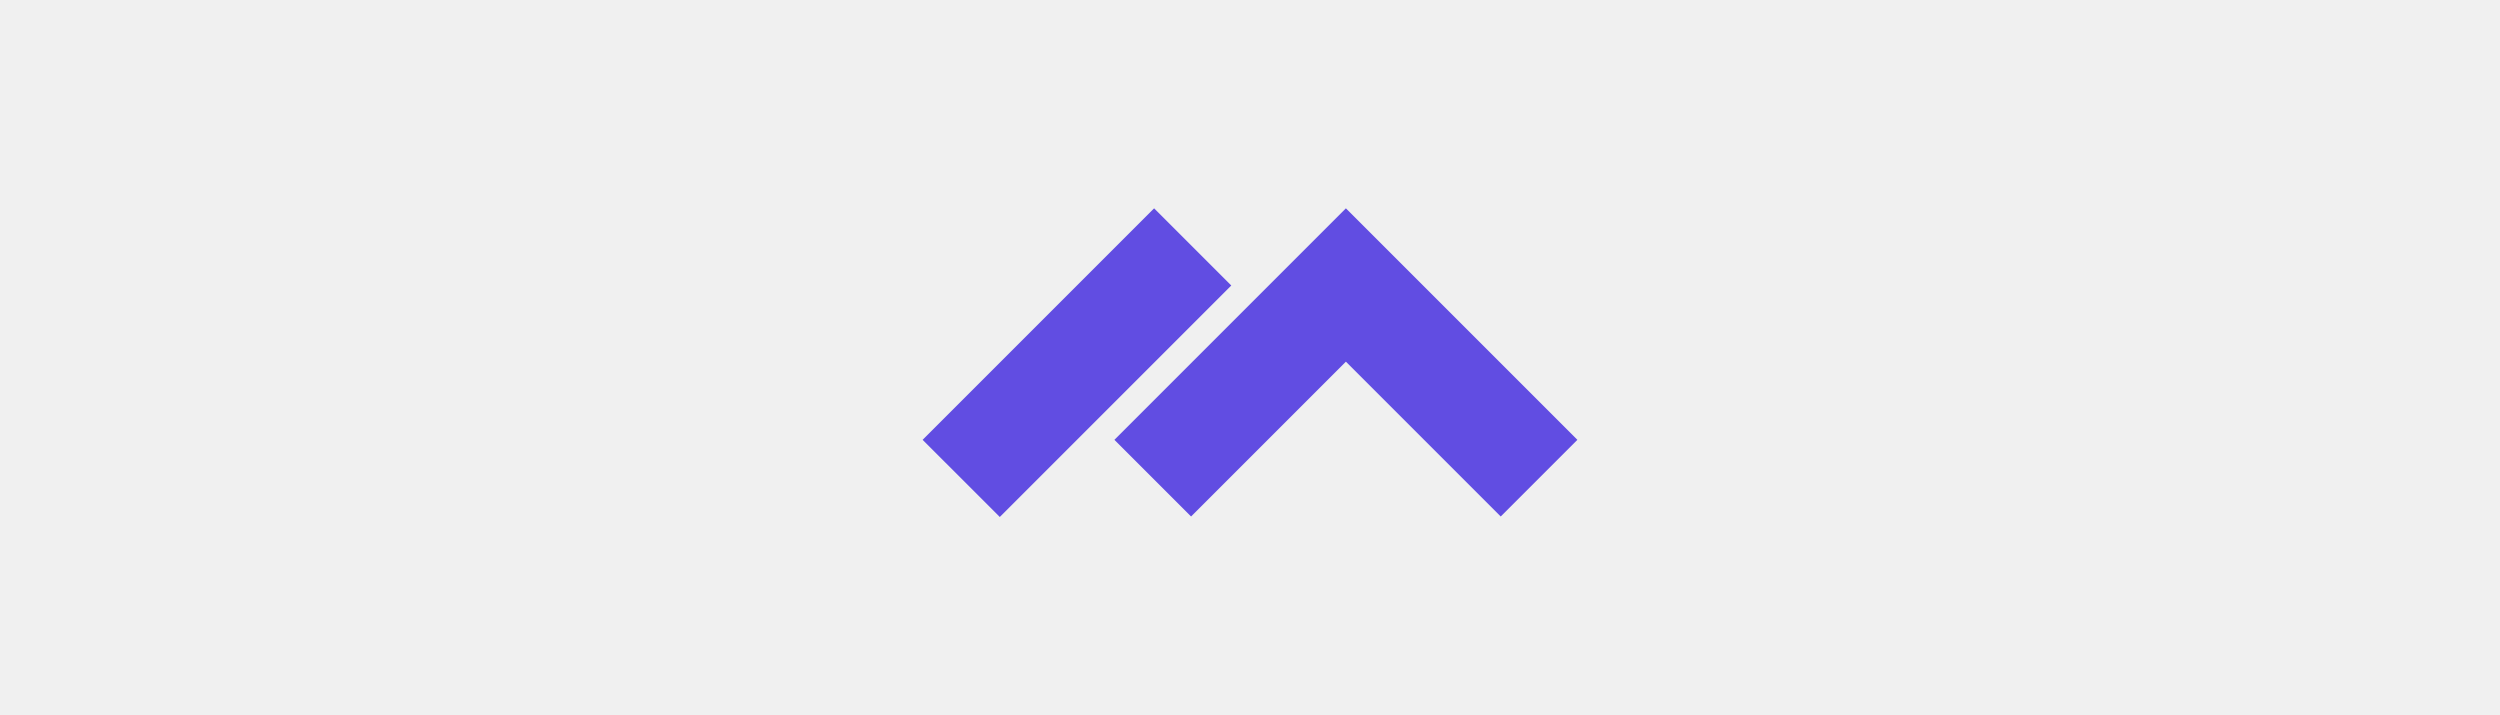
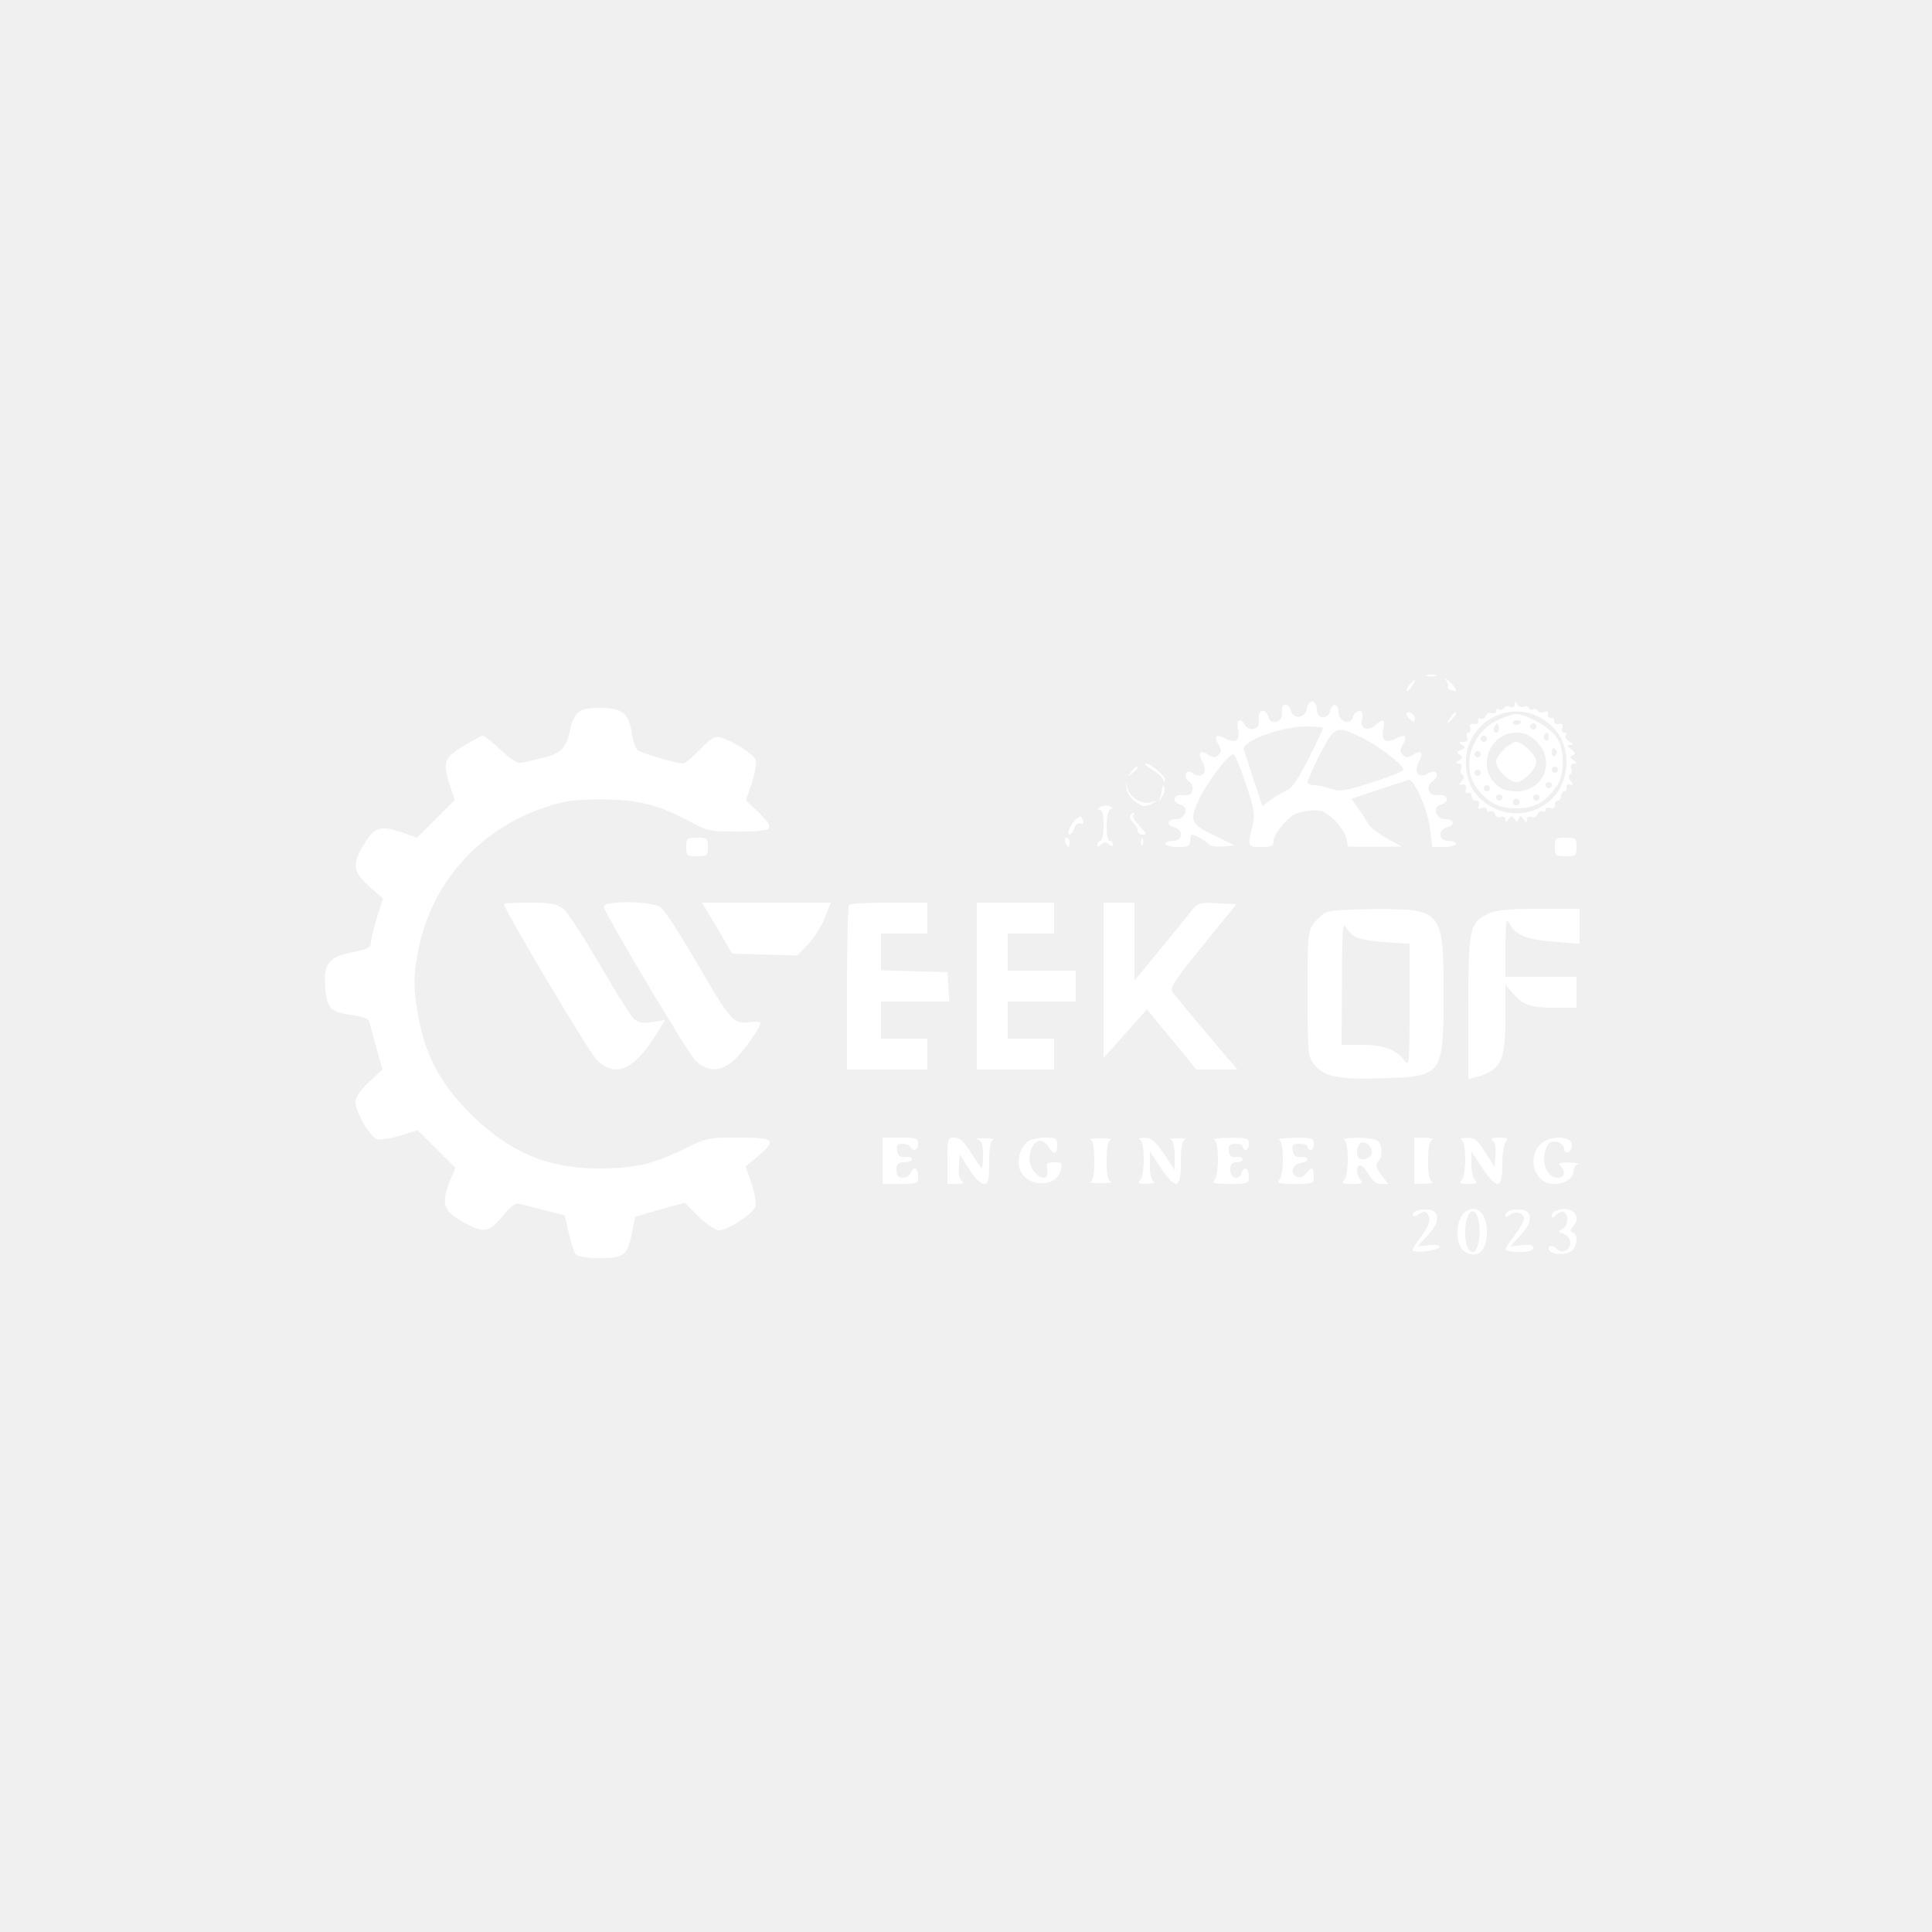
- <svg xmlns="http://www.w3.org/2000/svg" width="70px" height="20px" viewBox="0 0 24 24" fill="rgb(97, 77, 226)">
-   <path d="M11.371 9.593L8.778 7L1 14.778L3.593 17.371L11.371 9.593Z" />
-   <path d="M15.222 7L23 14.778L20.424 17.354L15.222 12.152L10.02 17.354L7.444 14.778L15.222 7Z" />
+ <svg xmlns="http://www.w3.org/2000/svg" version="1.0" width="625pt" height="625pt" viewBox="0 0 625 625" preserveAspectRatio="xMidYMid meet">
+   <g transform="translate(0,625) scale(0.1,-0.1)" fill="#ffffff" stroke="none">
+     <path d="M4618 4063 c6 -2 18 -2 25 0 6 3 1 5 -13 5 -14 0 -19 -2 -12 -5z" />
+     <path d="M4678 4049 c6 -9 9 -18 6 -21 -2 -3 2 -8 11 -11 22 -9 18 7 -7 29 -14 12 -18 13 -10 3z" />
+     <path d="M4560 4035 c-7 -9 -11 -17 -9 -20 3 -2 10 5 17 15 14 24 10 26 -8 5z" />
+     <path d="M4228 3958 c-4 -31 -43 -37 -51 -9 -8 30 -35 27 -30 -3 6 -31 -36 -46 -44 -15 -8 30 -34 24 -31 -8 2 -20 -2 -28 -16 -31 -10 -2 -23 3 -28 12 -15 27 -30 18 -23 -13 8 -36 -8 -48 -41 -30 -30 16 -39 7 -22 -20 10 -16 10 -23 0 -33 -10 -10 -17 -10 -33 0 -28 18 -35 8 -19 -23 18 -33 0 -56 -29 -38 -15 10 -20 9 -25 -2 -3 -8 2 -18 10 -23 9 -5 14 -18 12 -28 -3 -14 -11 -18 -31 -16 -32 3 -38 -23 -8 -31 29 -7 16 -47 -15 -47 -29 0 -32 -20 -4 -27 30 -8 26 -43 -5 -43 -14 0 -25 -4 -25 -10 0 -5 18 -10 40 -10 33 0 40 3 40 20 0 11 3 20 6 20 10 0 49 -23 55 -32 3 -5 23 -8 45 -6 l38 3 -67 33 c-78 37 -82 49 -42 128 26 52 90 134 105 134 5 0 23 -43 40 -96 29 -85 31 -100 21 -139 -16 -63 -15 -65 29 -65 33 0 40 3 40 20 0 11 15 36 33 56 26 28 42 37 78 41 41 5 50 2 82 -26 19 -18 38 -45 42 -61 l6 -29 87 0 87 0 -49 27 c-27 15 -54 36 -60 47 -6 11 -21 34 -33 51 l-21 30 86 29 c48 15 92 30 98 32 18 7 65 -102 71 -163 l6 -54 38 0 c22 0 39 5 39 10 0 6 -11 10 -25 10 -31 0 -35 35 -5 43 28 7 25 27 -4 27 -31 0 -44 40 -15 47 30 8 24 34 -8 31 -33 -4 -44 27 -17 46 24 18 10 40 -16 24 -30 -19 -48 3 -30 37 16 31 9 41 -19 23 -16 -10 -23 -10 -33 0 -10 10 -10 17 0 33 17 27 8 36 -22 20 -33 -18 -49 -6 -41 30 7 33 0 36 -26 13 -26 -23 -51 -11 -43 21 4 18 2 25 -9 25 -8 0 -17 -9 -20 -19 -7 -29 -47 -16 -47 15 0 29 -20 32 -27 4 -8 -30 -43 -26 -43 5 0 32 -27 34 -32 3z m52 -63 c0 -3 -21 -48 -47 -100 -31 -61 -55 -97 -68 -101 -11 -4 -34 -17 -51 -29 l-30 -23 -29 86 c-15 48 -29 92 -31 97 -10 26 119 74 199 75 31 0 57 -2 57 -5z m123 -30 c53 -25 137 -89 137 -105 0 -5 -45 -23 -101 -41 -88 -28 -104 -31 -133 -21 -18 7 -42 12 -54 12 -12 0 -22 4 -22 10 0 5 18 46 40 90 47 91 52 94 133 55z" />
+     <path d="M4900 3971 c0 -7 -6 -11 -15 -8 -8 4 -17 2 -20 -4 -4 -5 -11 -7 -16 -4 -5 4 -9 1 -9 -5 0 -7 -6 -10 -14 -7 -8 3 -17 -1 -20 -9 -3 -9 -11 -12 -16 -9 -6 4 -9 1 -8 -7 2 -7 -4 -12 -14 -10 -12 2 -16 -2 -12 -13 3 -8 1 -15 -5 -15 -6 0 -8 -7 -5 -15 4 -10 0 -15 -12 -15 -16 0 -16 -2 -4 -10 12 -8 12 -10 -4 -16 -14 -5 -15 -9 -4 -15 11 -7 10 -11 -2 -19 -12 -7 -12 -10 -1 -10 7 0 11 -6 8 -15 -4 -8 -2 -17 4 -21 6 -4 6 -11 -2 -20 -10 -12 -10 -15 2 -12 9 2 13 -4 11 -16 -2 -11 1 -15 7 -11 6 3 11 -1 11 -9 0 -9 7 -16 15 -16 9 0 12 -6 9 -15 -5 -11 -2 -13 10 -9 9 3 16 1 16 -6 0 -6 5 -8 10 -5 6 3 13 0 16 -9 3 -8 12 -12 20 -9 8 3 14 -1 14 -8 0 -11 3 -11 10 1 8 12 11 13 19 1 7 -11 9 -11 14 0 4 12 7 11 16 -1 8 -12 11 -12 11 -1 0 7 6 11 14 8 8 -3 17 1 20 9 3 9 10 12 16 9 5 -3 10 -1 10 5 0 7 7 10 15 6 9 -3 15 0 15 9 0 8 5 15 10 15 6 0 10 7 10 15 0 8 5 15 10 15 6 0 9 6 8 13 -2 6 3 11 11 9 12 -3 12 0 2 12 -8 9 -8 16 -2 20 6 4 8 13 4 21 -3 9 1 15 8 15 11 0 11 3 -1 11 -12 8 -12 12 -2 16 10 4 9 8 -5 19 -14 11 -15 13 -3 14 12 0 11 3 -3 11 -9 6 -15 14 -12 20 4 5 1 9 -5 9 -7 0 -9 7 -6 15 4 11 0 15 -12 13 -9 -2 -16 3 -14 10 1 6 -4 11 -10 10 -7 -2 -12 3 -10 11 2 8 -3 11 -12 8 -9 -4 -18 -2 -21 4 -4 5 -10 7 -15 4 -5 -3 -11 -1 -15 5 -4 6 -11 7 -17 4 -6 -4 -14 0 -19 7 -7 12 -9 12 -9 0z m85 -44 c57 -32 87 -88 82 -155 -11 -157 -204 -209 -300 -81 -10 15 -22 48 -24 73 -15 134 126 229 242 163z" />
+     <path d="M4840 3918 c-82 -42 -113 -149 -63 -217 37 -48 71 -66 128 -66 58 0 91 18 129 69 29 38 29 124 0 163 -22 31 -97 73 -129 73 -11 0 -41 -10 -65 -22z m80 -2 c0 -11 -19 -15 -25 -6 -3 5 1 10 9 10 9 0 16 -2 16 -4z m-74 -33 c-10 -10 -19 5 -10 18 6 11 8 11 12 0 2 -7 1 -15 -2 -18z m124 17 c0 -5 -4 -10 -10 -10 -5 0 -10 5 -10 10 0 6 5 10 10 10 6 0 10 -4 10 -10z m1 -49 c63 -63 23 -161 -66 -161 -32 0 -48 6 -69 26 -58 59 -14 164 69 164 27 0 44 -8 66 -29z m39 13 c0 -8 -5 -12 -10 -9 -6 4 -8 11 -5 16 9 14 15 11 15 -7z m-200 -4 c0 -5 -4 -10 -10 -10 -5 0 -10 5 -10 10 0 6 5 10 10 10 6 0 10 -4 10 -10z m225 -39 c3 -5 1 -12 -5 -16 -5 -3 -10 1 -10 9 0 18 6 21 15 7z m-245 -11 c0 -5 -4 -10 -10 -10 -5 0 -10 5 -10 10 0 6 5 10 10 10 6 0 10 -4 10 -10z m250 -50 c0 -5 -4 -10 -10 -10 -5 0 -10 5 -10 10 0 6 5 10 10 10 6 0 10 -4 10 -10z m-250 -10 c0 -5 -4 -10 -10 -10 -5 0 -10 5 -10 10 0 6 5 10 10 10 6 0 10 -4 10 -10z m230 -40 c0 -5 -4 -10 -10 -10 -5 0 -10 5 -10 10 0 6 5 10 10 10 6 0 10 -4 10 -10z m-200 -10 c0 -5 -4 -10 -10 -10 -5 0 -10 5 -10 10 0 6 5 10 10 10 6 0 10 -4 10 -10z m40 -30 c0 -5 -4 -10 -10 -10 -5 0 -10 5 -10 10 0 6 5 10 10 10 6 0 10 -4 10 -10z m120 0 c0 -5 -4 -10 -10 -10 -5 0 -10 5 -10 10 0 6 5 10 10 10 6 0 10 -4 10 -10z m-66 -21 c-3 -5 -10 -7 -15 -3 -5 3 -7 10 -3 15 3 5 10 7 15 3 5 -3 7 -10 3 -15z" />
+     <path d="M4865 3825 c-14 -13 -25 -30 -25 -38 0 -25 41 -67 65 -67 24 0 65 42 65 67 0 19 -45 63 -65 63 -9 0 -27 -11 -40 -25z" />
+     <path d="M1867 3942 c-9 -10 -20 -34 -23 -53 -10 -56 -29 -76 -81 -89 -26 -6 -58 -14 -71 -17 -17 -4 -34 5 -72 41 -27 25 -53 46 -58 46 -4 0 -32 -15 -62 -33 -63 -37 -69 -54 -45 -126 l16 -49 -61 -61 -61 -61 -42 15 c-74 26 -94 21 -127 -32 -42 -66 -40 -93 14 -140 l45 -40 -20 -62 c-10 -35 -19 -71 -19 -81 0 -15 -12 -21 -61 -31 -77 -15 -93 -36 -87 -116 6 -66 18 -78 89 -87 27 -4 51 -12 53 -19 2 -7 12 -45 23 -84 l20 -73 -43 -40 c-28 -26 -44 -50 -44 -64 0 -33 47 -114 70 -121 11 -3 45 2 75 11 l56 18 61 -61 61 -61 -17 -41 c-29 -74 -23 -97 37 -131 71 -41 88 -39 133 16 29 35 42 44 58 39 12 -3 49 -13 82 -21 l61 -16 13 -57 c7 -31 17 -62 22 -68 7 -8 36 -13 78 -13 79 0 90 9 105 84 l10 50 80 23 80 22 45 -45 c25 -24 55 -44 66 -44 28 0 111 54 118 77 3 11 -2 44 -13 74 l-19 55 39 33 c63 53 55 61 -62 61 -98 0 -104 -1 -182 -40 -94 -46 -157 -60 -271 -60 -164 0 -289 53 -412 175 -96 95 -146 186 -169 308 -19 98 -19 143 0 232 44 211 196 381 402 451 65 23 96 27 183 28 121 0 190 -17 288 -70 59 -32 68 -34 162 -34 115 0 121 6 62 64 l-39 37 19 56 c10 31 16 65 13 74 -6 18 -72 61 -113 73 -18 6 -31 -1 -67 -38 -24 -25 -49 -46 -55 -46 -19 0 -135 33 -147 43 -7 5 -15 29 -19 54 -10 66 -31 83 -102 83 -44 0 -63 -5 -75 -18z" />
+     <path d="M4550 3941 c0 -5 6 -14 13 -20 10 -8 14 -7 14 4 0 8 -6 16 -14 19 -7 3 -13 2 -13 -3z" />
+     <path d="M4691 3927 c-13 -21 -12 -21 5 -5 10 10 16 20 13 22 -3 3 -11 -5 -18 -17z" />
+     <path d="M3726 3761 c18 -11 34 -25 37 -33 3 -8 6 -9 6 -1 1 13 -46 53 -63 53 -6 0 3 -9 20 -19z" />
+     <path d="M3659 3753 c-13 -16 -12 -17 4 -4 9 7 17 15 17 17 0 8 -8 3 -21 -13z" />
+     <path d="M3644 3701 c1 -14 13 -33 28 -44 23 -17 31 -18 50 -9 l23 12 -23 -6 c-29 -7 -69 18 -75 48 -4 22 -4 22 -3 -1z" />
+     <path d="M3761 3703 c-1 -6 -4 -20 -7 -30 -5 -17 -5 -17 6 0 6 10 9 23 6 30 -3 9 -5 9 -5 0z" />
+     <path d="M3559 3639 c-10 -6 -10 -9 -1 -9 8 0 12 -17 12 -50 0 -27 -4 -50 -10 -50 -5 0 -10 -5 -10 -12 0 -9 3 -9 12 0 8 8 15 9 25 1 9 -8 13 -8 13 0 0 6 -4 11 -10 11 -15 0 -13 97 2 102 8 3 7 6 -3 10 -9 3 -22 2 -30 -3z" />
+     <path d="M3656 3611 c-3 -5 1 -14 9 -21 8 -7 15 -19 15 -26 0 -8 7 -14 16 -14 13 0 13 2 2 15 -31 34 -36 43 -31 49 4 3 4 6 0 6 -3 0 -8 -4 -11 -9z" />
+     <path d="M3484 3602 c-17 -11 -36 -52 -25 -52 5 0 13 9 16 21 4 12 13 18 20 15 9 -3 12 0 8 10 -6 16 -5 16 -19 6z" />
+     <path d="M2220 3510 c0 -28 3 -30 35 -30 32 0 35 2 35 30 0 28 -3 30 -35 30 -32 0 -35 -2 -35 -30z" />
+     <path d="M3446 3525 c4 -8 8 -15 10 -15 2 0 4 7 4 15 0 8 -4 15 -10 15 -5 0 -7 -7 -4 -15z" />
+     <path d="M3691 3524 c0 -11 3 -14 6 -6 3 7 2 16 -1 19 -3 4 -6 -2 -5 -13z" />
+     <path d="M5030 3510 c0 -28 3 -30 35 -30 32 0 35 2 35 30 0 28 -3 30 -35 30 -32 0 -35 -2 -35 -30z" />
+     <path d="M1630 3326 c0 -17 274 -478 299 -503 61 -63 124 -35 199 89 l23 38 -41 -6 c-31 -5 -45 -3 -60 11 -11 10 -61 90 -111 177 -51 87 -103 168 -117 178 -20 16 -40 20 -108 20 -46 0 -84 -2 -84 -4z" />
+     <path d="M1953 3316 c20 -50 274 -476 298 -498 38 -36 78 -36 120 -1 30 26 89 108 89 124 0 4 -17 5 -38 2 -49 -7 -61 7 -176 206 -48 83 -97 157 -109 166 -29 21 -192 22 -184 1z" />
+     <path d="M2320 3248 l48 -83 106 -3 105 -3 33 34 c18 18 43 56 55 85 l21 52 -208 0 -209 0 49 -82z" />
+     <path d="M2747 3323 c-4 -3 -7 -125 -7 -270 l0 -263 130 0 130 0 0 50 0 50 -75 0 -75 0 0 60 0 60 111 0 110 0 -3 48 -3 47 -107 3 -108 3 0 59 0 60 75 0 75 0 0 50 0 50 -123 0 c-68 0 -127 -3 -130 -7z" />
+     <path d="M3160 3060 l0 -270 125 0 125 0 0 50 0 50 -75 0 -75 0 0 60 0 60 110 0 110 0 0 50 0 50 -110 0 -110 0 0 60 0 60 75 0 75 0 0 50 0 50 -125 0 -125 0 0 -270z" />
+     <path d="M3570 3079 l0 -251 44 48 c23 27 55 63 70 79 l26 30 21 -25 c11 -14 47 -58 80 -97 l59 -73 67 0 66 0 -19 23 c-27 29 -176 208 -191 227 -10 13 7 39 97 150 l110 135 -62 3 c-57 3 -63 1 -84 -25 -12 -15 -58 -72 -103 -127 l-81 -98 0 126 0 126 -50 0 -50 0 0 -251z" />
+     <path d="M4294 3300 c-12 -4 -31 -21 -43 -36 -20 -25 -21 -37 -21 -229 0 -189 1 -204 21 -228 30 -40 80 -50 220 -45 196 5 199 10 199 274 0 268 -5 274 -222 273 -73 0 -143 -4 -154 -9z m89 -80 c12 -7 57 -16 100 -18 l77 -5 0 -201 c0 -184 -1 -199 -16 -178 -25 36 -68 52 -139 52 l-65 0 1 203 c0 141 3 196 10 182 6 -12 20 -27 32 -35z" />
+     <path d="M4814 3294 c-60 -29 -64 -47 -64 -304 l0 -231 23 6 c83 23 97 51 97 192 l0 108 23 -27 c33 -39 58 -48 136 -48 l71 0 0 50 0 50 -115 0 -115 0 0 98 c1 88 2 95 15 71 19 -35 58 -50 148 -56 l77 -6 0 57 0 56 -132 0 c-98 0 -141 -4 -164 -16z" />
+     <path d="M2855 2495 l0 -75 58 0 c54 0 57 1 57 25 0 27 -15 34 -24 10 -3 -8 -15 -15 -26 -15 -15 0 -20 7 -20 25 0 20 5 25 25 25 14 0 25 4 25 10 0 5 -10 9 -22 7 -17 -1 -24 4 -26 21 -3 16 2 22 17 22 11 0 23 -4 26 -10 10 -17 25 -11 25 10 0 18 -7 20 -57 20 l-58 0 0 -75z" />
+     <path d="M3065 2495 l0 -75 30 0 c20 0 26 3 17 9 -8 5 -12 23 -10 47 l3 39 30 -47 c17 -28 38 -48 48 -48 14 0 17 10 17 69 0 46 4 71 13 74 6 3 -6 5 -28 5 -22 0 -32 -2 -22 -5 13 -3 17 -15 17 -49 0 -24 -2 -44 -4 -44 -1 0 -17 23 -34 50 -23 36 -37 50 -54 50 -22 0 -23 -3 -23 -75z" />
+     <path d="M3329 2560 c-27 -16 -41 -62 -30 -93 22 -58 117 -61 132 -4 7 25 5 27 -20 27 -25 0 -28 -3 -23 -25 5 -30 -17 -34 -41 -7 -19 21 -22 54 -7 83 14 25 36 24 52 -1 17 -27 28 -25 28 5 0 22 -4 25 -37 25 -21 0 -45 -5 -54 -10z" />
+     <path d="M3528 2563 c8 -3 12 -27 12 -68 0 -41 -4 -65 -12 -68 -7 -3 7 -5 32 -5 25 0 39 2 33 5 -9 3 -13 27 -13 68 0 41 4 65 13 68 6 3 -8 5 -33 5 -25 0 -39 -2 -32 -5z" />
+     <path d="M3688 2563 c16 -6 16 -115 0 -131 -9 -9 -4 -12 22 -11 19 0 29 3 23 6 -8 3 -13 23 -13 51 l0 47 35 -53 c50 -73 65 -69 65 17 0 46 4 71 13 74 6 3 -4 5 -23 5 -19 0 -29 -2 -22 -5 7 -3 12 -23 12 -51 l0 -47 -35 53 c-29 42 -41 52 -63 51 -15 0 -21 -3 -14 -6z" />
+     <path d="M3928 2563 c16 -6 16 -115 0 -131 -9 -9 2 -12 50 -12 59 0 62 1 62 25 0 27 -15 34 -24 10 -9 -25 -36 -18 -36 10 0 18 5 25 20 25 11 0 20 4 20 10 0 5 -10 9 -21 7 -16 -1 -22 4 -24 21 -1 17 4 22 22 22 13 0 23 -4 23 -10 0 -5 5 -10 10 -10 6 0 10 9 10 20 0 18 -6 20 -62 19 -35 0 -57 -3 -50 -6z" />
+     <path d="M4138 2563 c16 -6 16 -115 0 -131 -9 -9 2 -12 50 -12 59 0 62 1 62 25 0 29 -8 32 -25 8 -15 -21 -48 -10 -43 14 2 10 13 19 26 21 29 4 29 22 0 19 -17 -1 -24 4 -26 21 -3 18 1 22 22 22 14 0 26 -4 26 -10 0 -5 5 -10 10 -10 6 0 10 9 10 20 0 18 -6 20 -62 19 -35 0 -57 -3 -50 -6z" />
+     <path d="M4348 2563 c16 -6 16 -115 0 -131 -9 -9 -3 -12 27 -12 30 0 36 3 27 12 -15 15 -16 48 -2 48 6 0 19 -13 28 -30 11 -19 25 -30 40 -30 l23 0 -23 30 c-17 23 -19 33 -10 42 15 15 15 51 0 66 -7 7 -37 12 -67 11 -31 0 -50 -3 -43 -6z m89 -47 c-4 -9 -16 -16 -27 -16 -15 0 -20 7 -20 24 0 13 6 26 13 29 18 7 41 -19 34 -37z" />
+     <path d="M4575 2495 l0 -75 35 1 c19 0 29 3 23 6 -9 3 -13 27 -13 68 0 41 4 65 13 68 6 3 -4 6 -23 6 l-35 1 0 -75z" />
+     <path d="M4728 2563 c16 -6 16 -115 0 -131 -9 -9 -4 -12 22 -12 26 0 31 3 22 12 -7 7 -12 30 -12 52 l0 41 35 -53 c49 -72 65 -69 65 11 0 36 5 68 12 75 9 9 4 12 -22 12 -23 0 -30 -3 -22 -9 8 -5 12 -23 10 -47 l-3 -39 -30 47 c-25 40 -35 48 -60 47 -16 0 -24 -3 -17 -6z" />
+     <path d="M4982 2547 c-44 -46 -16 -127 44 -127 36 0 64 17 64 40 0 10 6 21 13 23 6 3 -6 6 -27 6 -31 1 -37 -2 -28 -11 18 -18 14 -38 -8 -38 -41 0 -60 64 -31 109 11 17 51 5 51 -16 0 -8 6 -13 13 -10 6 2 12 12 12 23 0 31 -74 32 -103 1z" />
+     <path d="M4583 2334 c-7 -3 -13 -10 -13 -15 0 -5 9 -4 20 3 17 11 22 10 29 -1 11 -17 5 -37 -26 -77 -13 -17 -23 -34 -23 -38 0 -11 83 -2 87 10 2 6 -11 8 -34 6 l-38 -4 33 35 c41 42 41 81 2 84 -14 1 -31 -1 -37 -3z" />
+     <path d="M4743 2332 c-36 -23 -38 -113 -3 -132 42 -23 70 3 70 65 0 58 -31 90 -67 67z m41 -34 c8 -41 -3 -98 -19 -98 -16 0 -25 23 -25 65 0 67 32 92 44 33z" />
+     <path d="M4883 2334 c-7 -3 -13 -10 -13 -16 0 -6 6 -6 15 2 17 14 45 7 45 -13 0 -7 -13 -31 -30 -53 -16 -21 -30 -42 -30 -46 0 -5 20 -8 45 -8 30 0 45 4 45 13 0 9 -11 12 -37 9 l-38 -4 33 35 c41 42 41 81 2 84 -14 1 -31 -1 -37 -3z" />
+     <path d="M5033 2333 c-7 -2 -13 -10 -13 -16 0 -8 4 -7 12 1 20 20 38 14 38 -13 0 -15 -7 -28 -17 -32 -14 -5 -13 -8 5 -14 13 -5 22 -17 22 -29 0 -24 -26 -38 -43 -21 -14 14 -27 14 -27 1 0 -16 46 -23 69 -10 23 12 29 55 9 63 -10 4 -10 7 0 18 33 35 -6 73 -55 52z" />
+   </g>
</svg>
